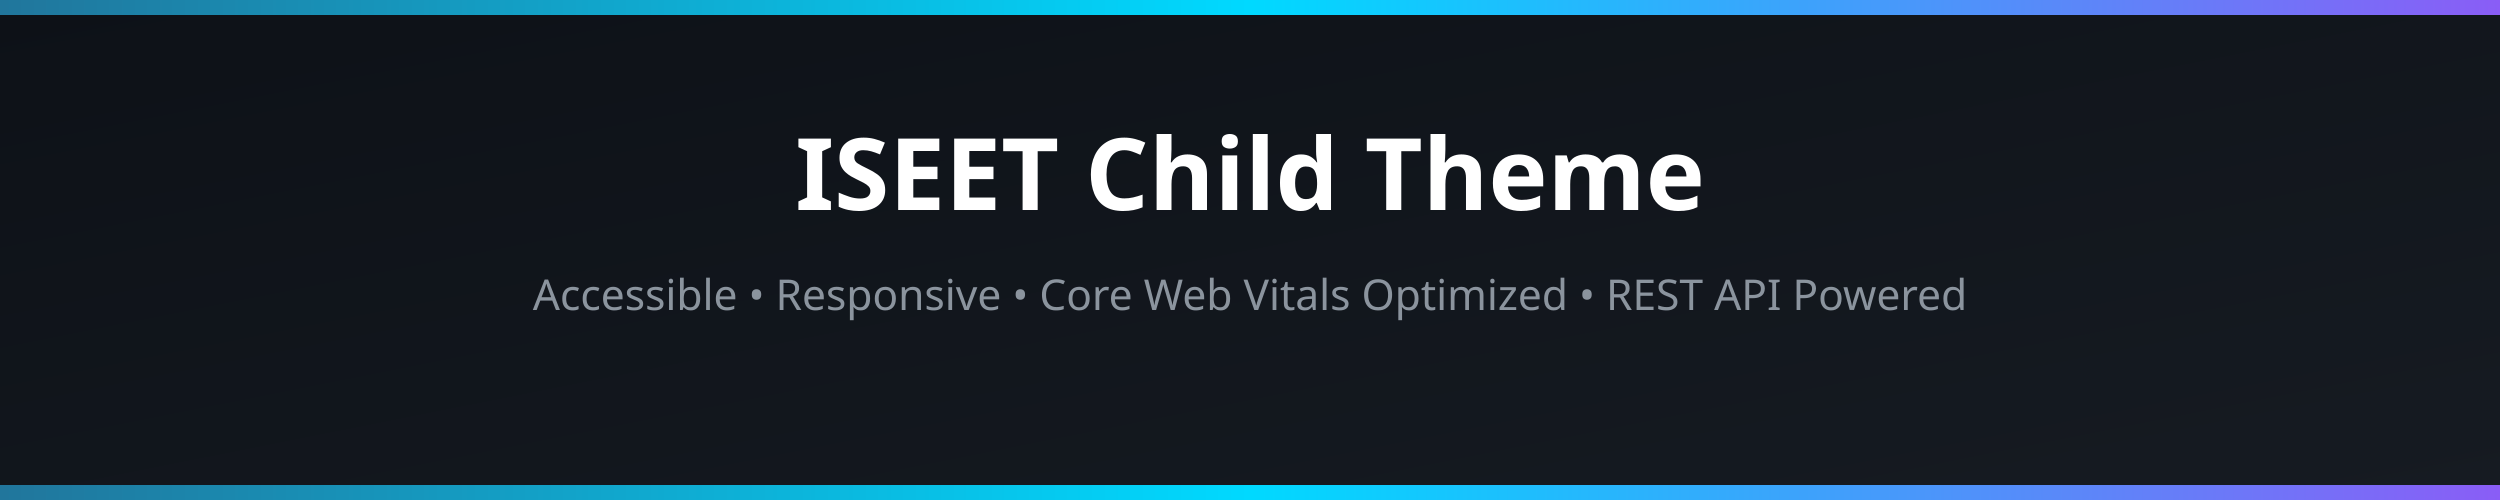
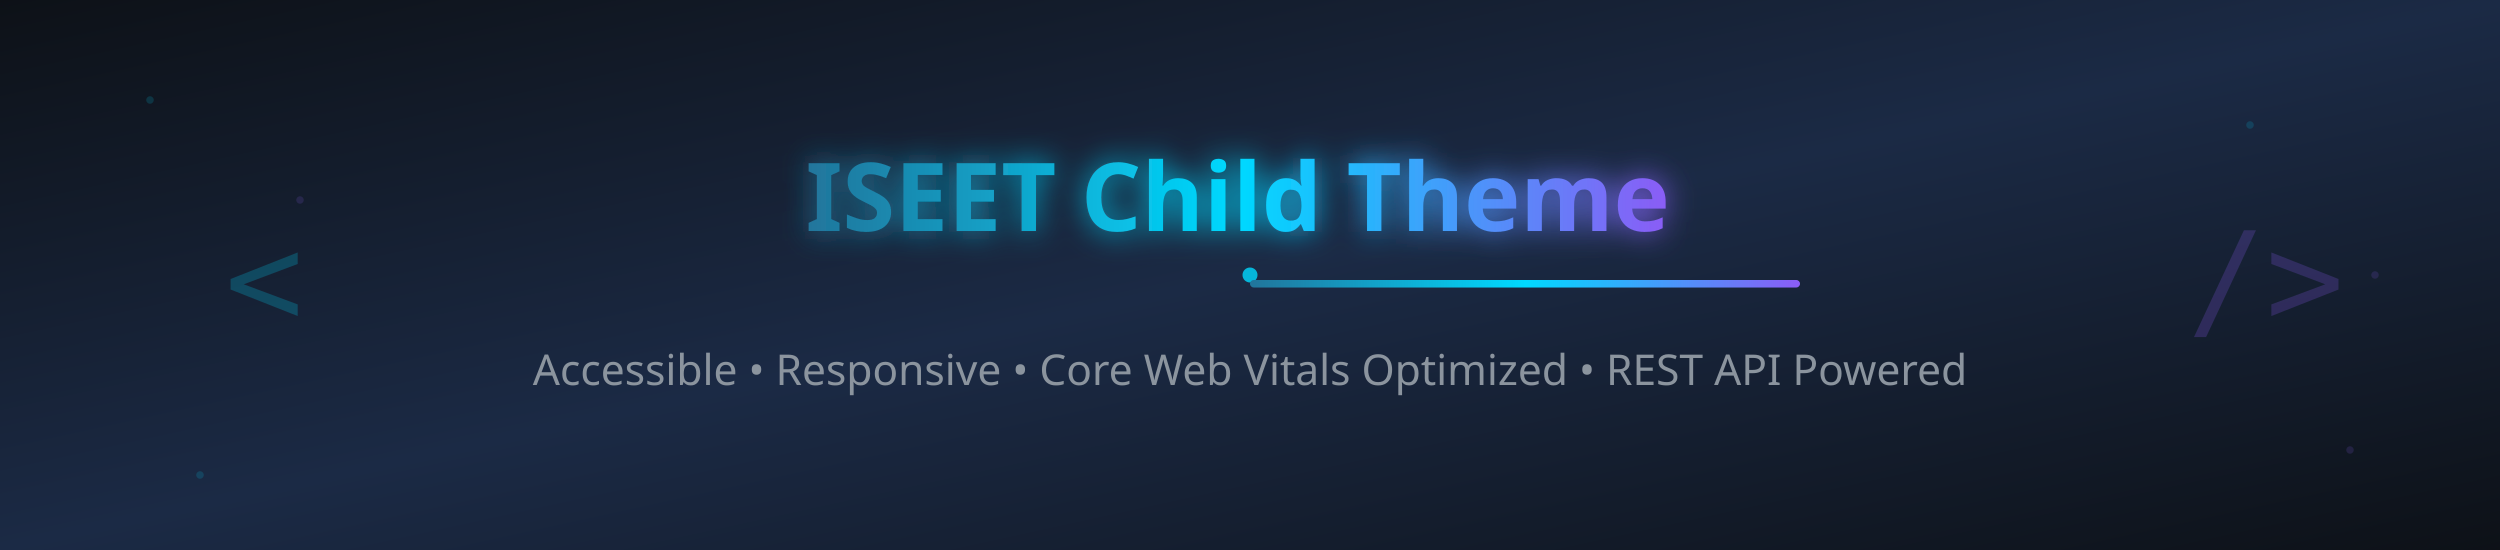
- <svg xmlns="http://www.w3.org/2000/svg" width="1000" height="200" viewBox="0 0 1000 200">
+ <svg xmlns="http://www.w3.org/2000/svg" width="1000" height="220" viewBox="0 0 1000 220">
  <defs>
    <linearGradient id="bg" x1="0%" y1="0%" x2="100%" y2="100%">
-       <stop offset="0%" stop-color="#0D1117" />
-       <stop offset="100%" stop-color="#161B22" />
+       <stop offset="0%" stop-color="#0D1117">
+         <animate attributeName="stop-color" values="#0D1117;#152238;#0D1117" dur="6s" repeatCount="indefinite" />
+       </stop>
+       <stop offset="50%" stop-color="#1B2A45">
+         <animate attributeName="stop-color" values="#1B2A45;#2A1F4A;#1B2A45" dur="6s" repeatCount="indefinite" />
+       </stop>
+       <stop offset="100%" stop-color="#0D1117">
+         <animate attributeName="stop-color" values="#0D1117;#152238;#0D1117" dur="6s" repeatCount="indefinite" />
+       </stop>
    </linearGradient>
-     <linearGradient id="accent" x1="0%" y1="0%" x2="100%" y2="0%">
+     <linearGradient id="textGrad" x1="0%" y1="0%" x2="100%" y2="0%">
      <stop offset="0%" stop-color="#21759B" />
      <stop offset="50%" stop-color="#00D9FF" />
      <stop offset="100%" stop-color="#8B5CF6" />
    </linearGradient>
+     <filter id="glow" x="-50%" y="-50%" width="200%" height="200%">
+       <feGaussianBlur stdDeviation="6" result="blur" />
+       <feMerge>
+         <feMergeNode in="blur" />
+         <feMergeNode in="SourceGraphic" />
+       </feMerge>
+     </filter>
  </defs>
-   <rect width="1000" height="200" fill="url(#bg)" />
-   <rect y="0" width="1000" height="6" fill="url(#accent)" />
-   <rect y="194" width="1000" height="6" fill="url(#accent)" />
-   <text x="50%" y="42%" text-anchor="middle" font-family="Verdana, Geneva, sans-serif" font-size="40" font-weight="bold" fill="#FFFFFF">
+   <rect width="1000" height="220" fill="url(#bg)" />
+   <g opacity="0.15">
+     <circle cx="60" cy="40" r="1.5" fill="#00D9FF" />
+     <circle cx="120" cy="80" r="1.5" fill="#8B5CF6" />
+     <circle cx="900" cy="50" r="1.5" fill="#00D9FF" />
+     <circle cx="940" cy="180" r="1.5" fill="#8B5CF6" />
+     <circle cx="80" cy="190" r="1.5" fill="#00D9FF" />
+     <circle cx="950" cy="110" r="1.5" fill="#8B5CF6" />
+   </g>
+   <circle cx="500" cy="110" r="3" fill="#00D9FF" opacity="0.8">
+     <animateMotion dur="8s" repeatCount="indefinite" path="M 0,0 C 200,-50 350,50 480,-10 C 600,-50 700,40 480,10 Z" />
+   </circle>
+   <text x="90" y="130" font-family="Fira Code, monospace" font-size="52" fill="#00D9FF" opacity="0.22">&lt;</text>
+   <text x="875" y="130" font-family="Fira Code, monospace" font-size="52" fill="#8B5CF6" opacity="0.22">/&gt;</text>
+   <text x="50%" y="42%" text-anchor="middle" font-family="Verdana, Geneva, sans-serif" font-size="38" font-weight="bold" fill="url(#textGrad)" filter="url(#glow)">
    ISEET Child Theme
+     <animate attributeName="opacity" values="0.85;1;0.85" dur="4s" repeatCount="indefinite" />
  </text>
-   <text x="50%" y="62%" text-anchor="middle" font-family="Verdana, Geneva, sans-serif" font-size="17" fill="#8B949E">
+   <rect x="500" y="112" width="220" height="3" rx="1.5" fill="url(#textGrad)">
+     <animate attributeName="width" values="0;220;220" dur="1.6s" />
+     <animate attributeName="x" values="500;390;390" dur="1.6s" />
+   </rect>
+   <text x="50%" y="70%" text-anchor="middle" font-family="Verdana, Geneva, sans-serif" font-size="17" fill="#8B949E">
    Accessible • Responsive • Core Web Vitals Optimized • REST API Powered
  </text>
</svg>
